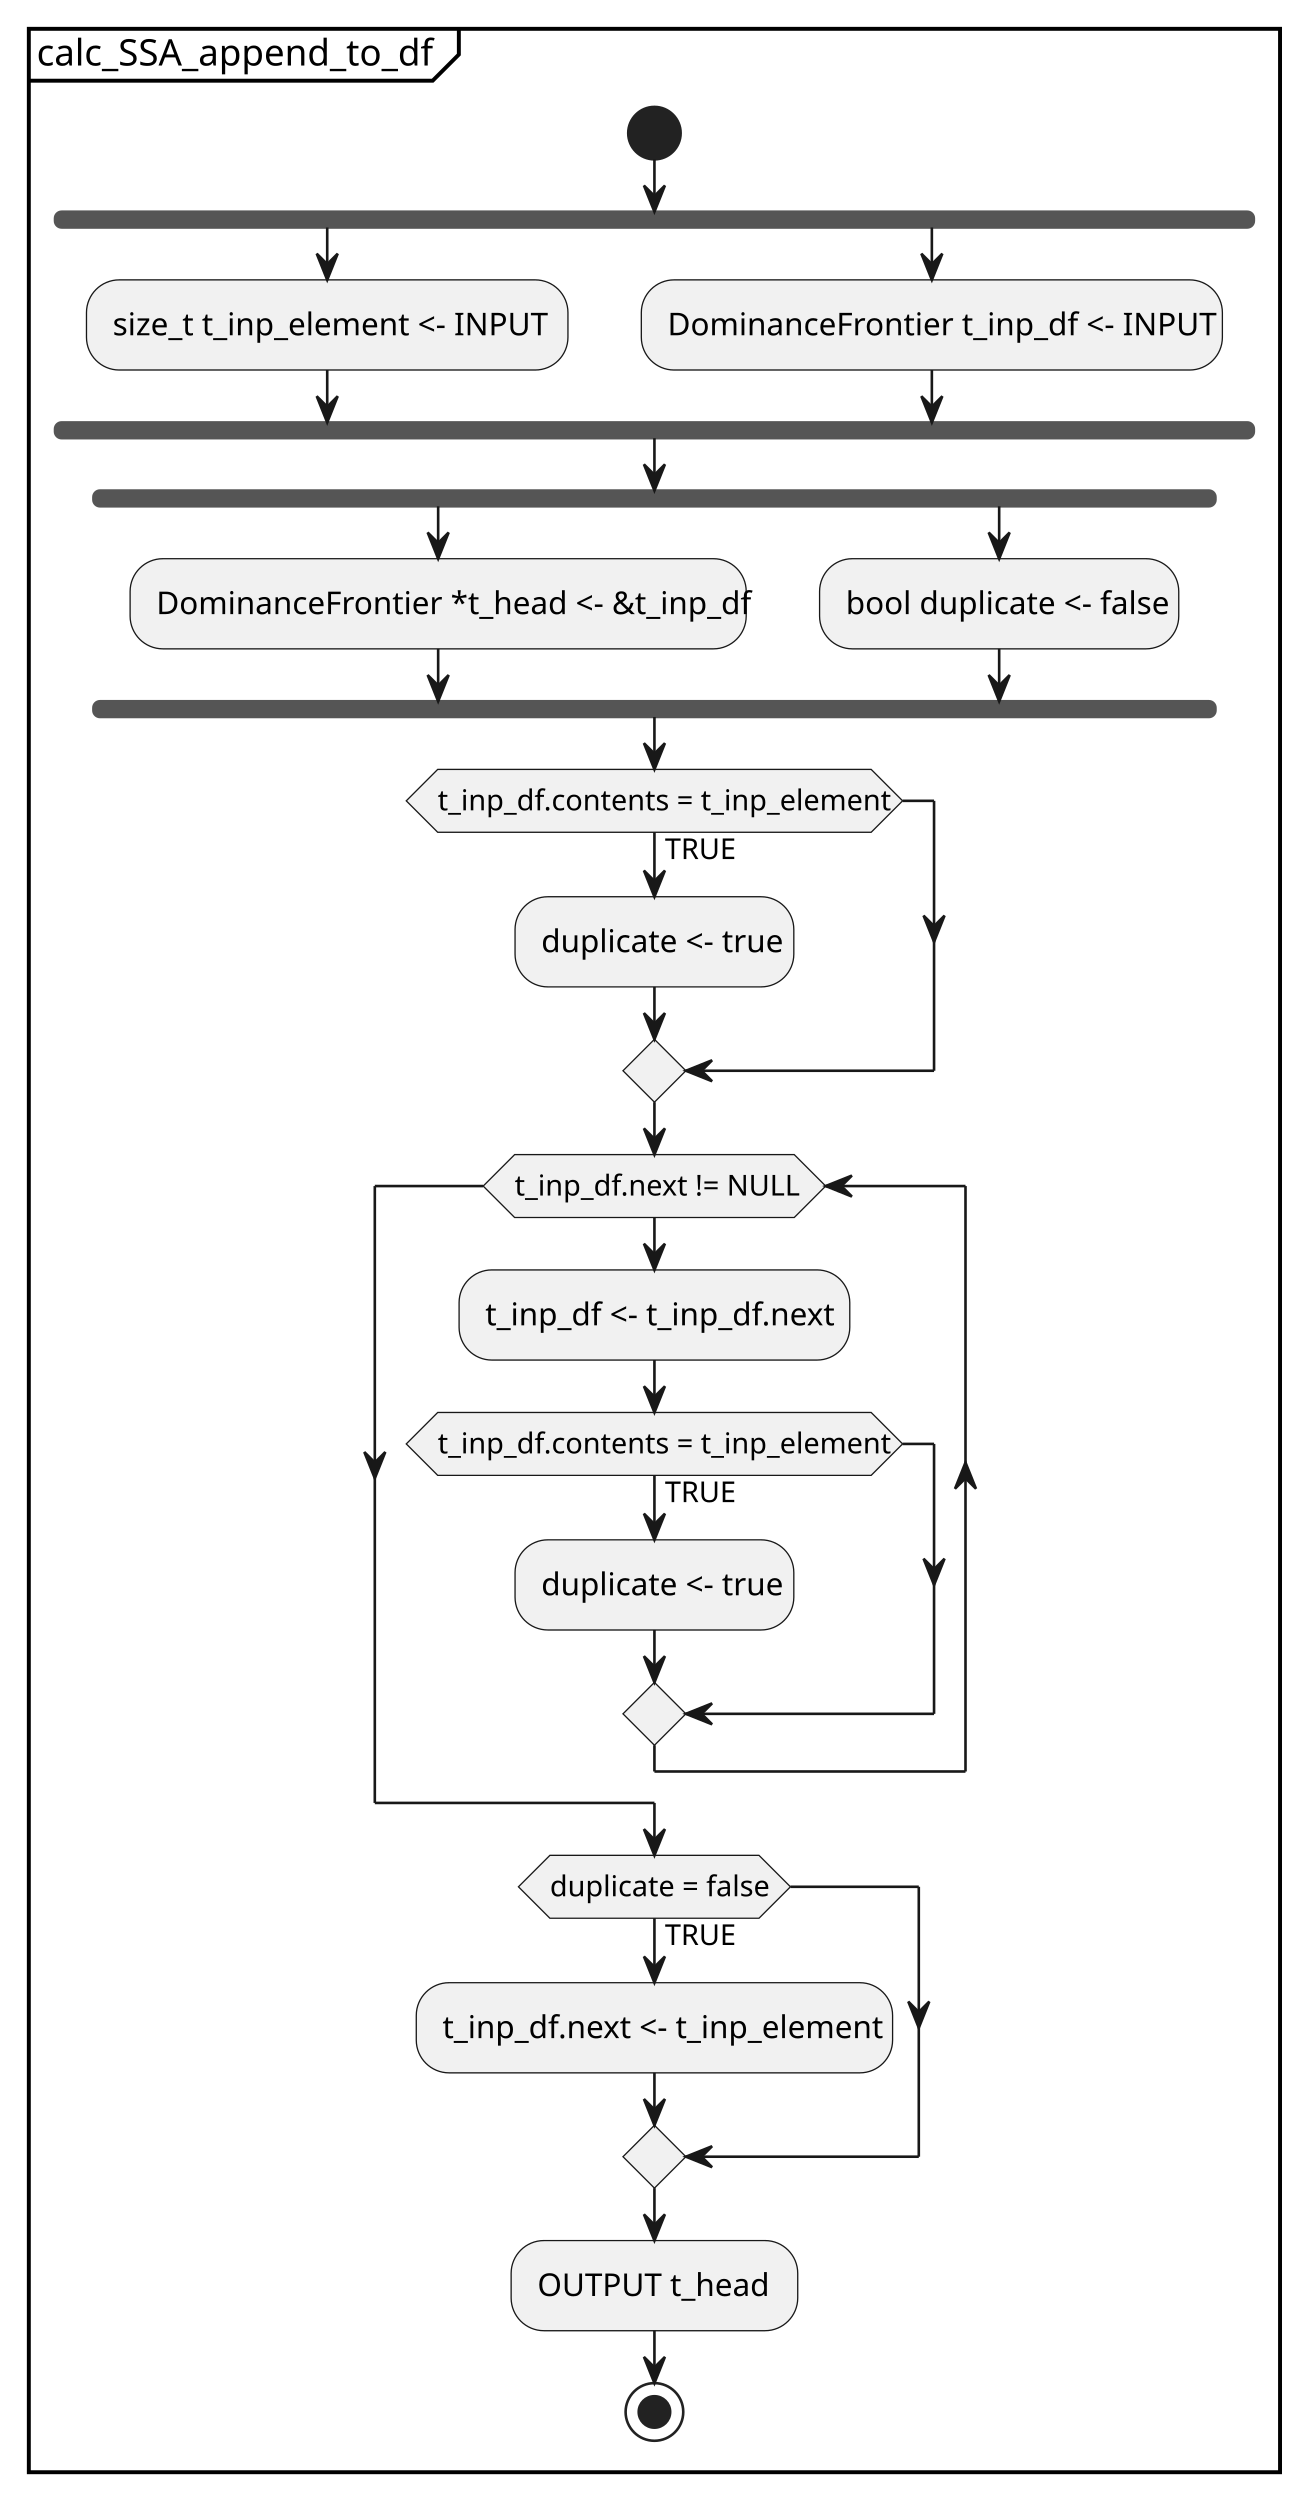
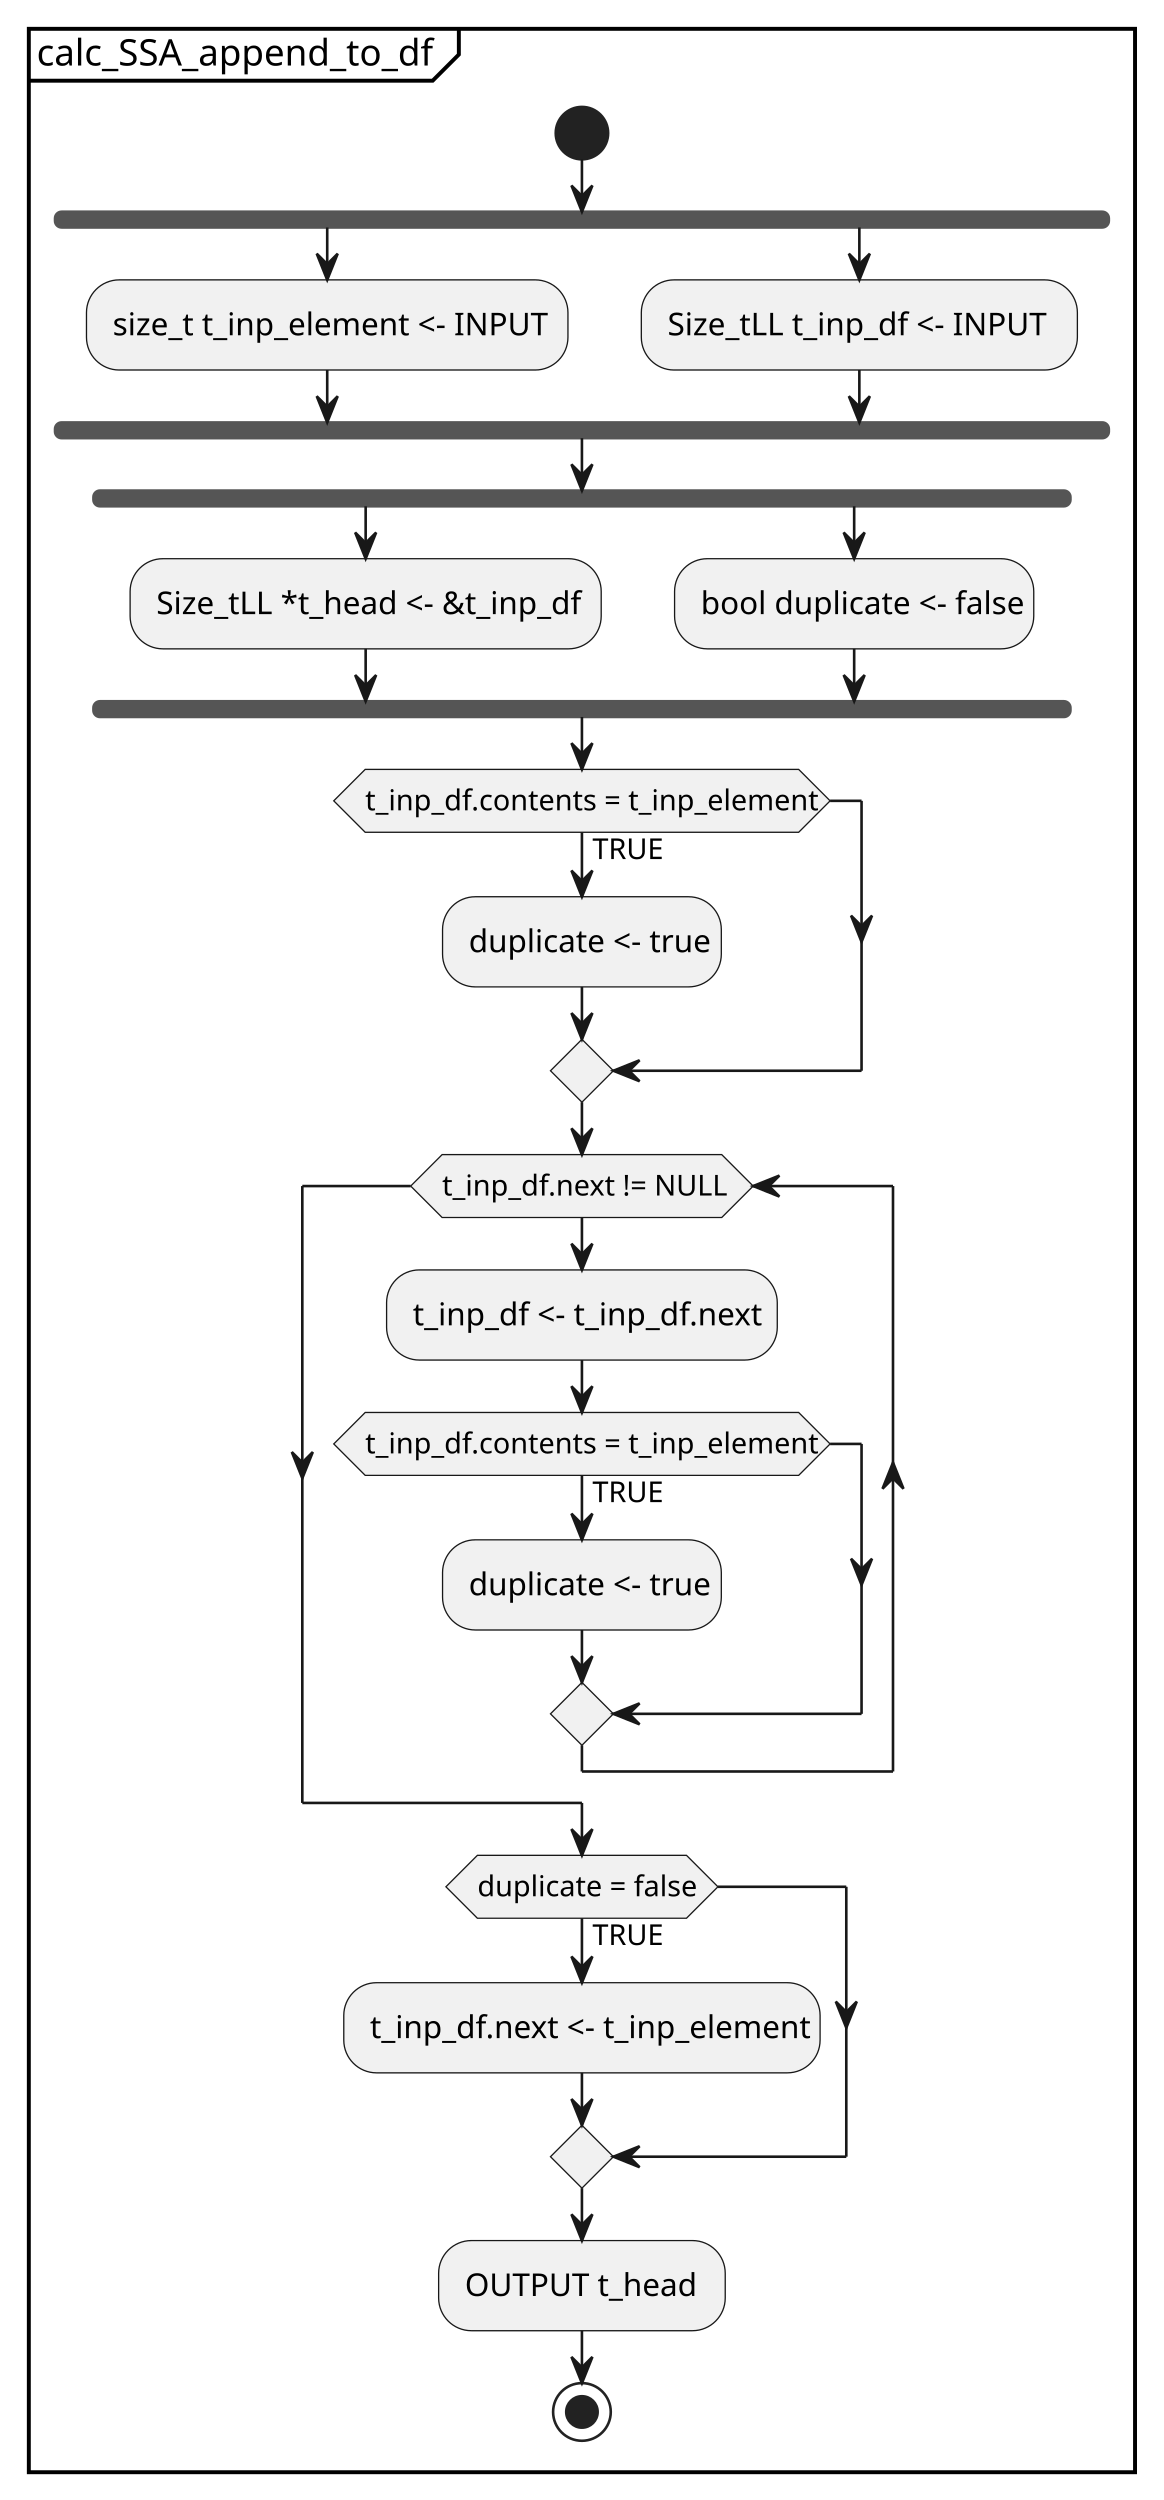
- <svg xmlns="http://www.w3.org/2000/svg" contentStyleType="text/css" data-diagram-type="ACTIVITY" height="954px" preserveAspectRatio="none" style="width:499px;height:954px;background:#FFFFFF;" version="1.1" viewBox="0 0 499 954" width="499px" zoomAndPan="magnify">
+ <svg xmlns="http://www.w3.org/2000/svg" contentStyleType="text/css" data-diagram-type="ACTIVITY" height="954px" preserveAspectRatio="none" style="width:444px;height:954px;background:#FFFFFF;" version="1.1" viewBox="0 0 444 954" width="444px" zoomAndPan="magnify">
  <defs />
  <g>
-     <rect fill="none" height="932.4" style="stroke:#000000;stroke-width:1.5;" width="477.463" x="11" y="11" />
+     <rect fill="none" height="932.4" style="stroke:#000000;stroke-width:1.5;" width="422.13" x="11" y="11" />
    <path d="M175.097,11 L175.097,20.8 L165.097,30.8 L11,30.8" fill="none" style="stroke:#000000;stroke-width:1.5;" />
    <text fill="#000000" font-family="sans-serif" font-size="14" lengthAdjust="spacing" textLength="154.097" x="14" y="25.006">calc_SSA_append_to_df</text>
-     <ellipse cx="249.731" cy="50.8" fill="#222222" rx="10" ry="10" style="stroke:#222222;stroke-width:1;" />
-     <rect fill="#555555" height="6" rx="2.5" ry="2.5" style="stroke:#555555;stroke-width:1;" width="457.463" x="21" y="80.8" />
+     <ellipse cx="222.065" cy="50.8" fill="#222222" rx="10" ry="10" style="stroke:#222222;stroke-width:1;" />
+     <rect fill="#555555" height="6" rx="2.5" ry="2.5" style="stroke:#555555;stroke-width:1;" width="402.13" x="21" y="80.8" />
    <rect fill="#F1F1F1" height="34.4" rx="12.5" ry="12.5" style="stroke:#181818;stroke-width:0.5;" width="183.729" x="33" y="106.8" />
    <text fill="#000000" font-family="sans-serif" font-size="12" lengthAdjust="spacing" textLength="163.729" x="43" y="127.948">size_t t_inp_element &lt;- INPUT</text>
-     <rect fill="#F1F1F1" height="34.4" rx="12.5" ry="12.5" style="stroke:#181818;stroke-width:0.5;" width="221.733" x="244.729" y="106.8" />
-     <text fill="#000000" font-family="sans-serif" font-size="12" lengthAdjust="spacing" textLength="201.733" x="254.729" y="127.948">DominanceFrontier t_inp_df &lt;- INPUT</text>
-     <rect fill="#555555" height="6" rx="2.5" ry="2.5" style="stroke:#555555;stroke-width:1;" width="457.463" x="21" y="161.2" />
-     <rect fill="#555555" height="6" rx="2.5" ry="2.5" style="stroke:#555555;stroke-width:1;" width="428.162" x="35.65" y="187.2" />
-     <rect fill="#F1F1F1" height="34.4" rx="12.5" ry="12.5" style="stroke:#181818;stroke-width:0.5;" width="235.101" x="49.65" y="213.2" />
-     <text fill="#000000" font-family="sans-serif" font-size="12" lengthAdjust="spacing" textLength="215.101" x="59.65" y="234.348">DominanceFrontier *t_head &lt;- &amp;t_inp_df</text>
-     <rect fill="#F1F1F1" height="34.4" rx="12.5" ry="12.5" style="stroke:#181818;stroke-width:0.5;" width="137.061" x="312.752" y="213.2" />
-     <text fill="#000000" font-family="sans-serif" font-size="12" lengthAdjust="spacing" textLength="117.061" x="322.752" y="234.348">bool duplicate &lt;- false</text>
-     <rect fill="#555555" height="6" rx="2.5" ry="2.5" style="stroke:#555555;stroke-width:1;" width="428.162" x="35.65" y="267.6" />
-     <rect fill="#F1F1F1" height="34.4" rx="12.5" ry="12.5" style="stroke:#181818;stroke-width:0.5;" width="106.377" x="196.543" y="342.2" />
-     <text fill="#000000" font-family="sans-serif" font-size="12" lengthAdjust="spacing" textLength="86.377" x="206.543" y="363.348">duplicate &lt;- true</text>
-     <polygon fill="#F1F1F1" points="167.028,293.6,332.434,293.6,344.434,305.6,332.434,317.6,167.028,317.6,155.028,305.6,167.028,293.6" style="stroke:#181818;stroke-width:0.5;" />
-     <text fill="#000000" font-family="sans-serif" font-size="11" lengthAdjust="spacing" textLength="29.942" x="253.731" y="327.819">TRUE</text>
-     <text fill="#000000" font-family="sans-serif" font-size="11" lengthAdjust="spacing" textLength="165.406" x="167.028" y="309.219">t_inp_df.contents = t_inp_element</text>
-     <polygon fill="#F1F1F1" points="249.731,396.6,261.731,408.6,249.731,420.6,237.731,408.6,249.731,396.6" style="stroke:#181818;stroke-width:0.5;" />
-     <rect fill="#F1F1F1" height="34.4" rx="12.5" ry="12.5" style="stroke:#181818;stroke-width:0.5;" width="149.085" x="175.189" y="484.6" />
-     <text fill="#000000" font-family="sans-serif" font-size="12" lengthAdjust="spacing" textLength="129.085" x="185.189" y="505.748">t_inp_df &lt;- t_inp_df.next</text>
-     <rect fill="#F1F1F1" height="34.4" rx="12.5" ry="12.5" style="stroke:#181818;stroke-width:0.5;" width="106.377" x="196.543" y="587.6" />
-     <text fill="#000000" font-family="sans-serif" font-size="12" lengthAdjust="spacing" textLength="86.377" x="206.543" y="608.748">duplicate &lt;- true</text>
-     <polygon fill="#F1F1F1" points="167.028,539,332.434,539,344.434,551,332.434,563,167.028,563,155.028,551,167.028,539" style="stroke:#181818;stroke-width:0.5;" />
-     <text fill="#000000" font-family="sans-serif" font-size="11" lengthAdjust="spacing" textLength="29.942" x="253.731" y="573.219">TRUE</text>
-     <text fill="#000000" font-family="sans-serif" font-size="11" lengthAdjust="spacing" textLength="165.406" x="167.028" y="554.619">t_inp_df.contents = t_inp_element</text>
-     <polygon fill="#F1F1F1" points="249.731,642,261.731,654,249.731,666,237.731,654,249.731,642" style="stroke:#181818;stroke-width:0.5;" />
-     <polygon fill="#F1F1F1" points="196.382,440.6,303.081,440.6,315.081,452.6,303.081,464.6,196.382,464.6,184.382,452.6,196.382,440.6" style="stroke:#181818;stroke-width:0.5;" />
-     <text fill="#000000" font-family="sans-serif" font-size="11" lengthAdjust="spacing" textLength="106.699" x="196.382" y="456.219">t_inp_df.next != NULL</text>
-     <rect fill="#F1F1F1" height="34.4" rx="12.5" ry="12.5" style="stroke:#181818;stroke-width:0.5;" width="181.761" x="158.851" y="756.6" />
-     <text fill="#000000" font-family="sans-serif" font-size="12" lengthAdjust="spacing" textLength="161.761" x="168.851" y="777.748">t_inp_df.next &lt;- t_inp_element</text>
-     <polygon fill="#F1F1F1" points="209.835,708,289.628,708,301.628,720,289.628,732,209.835,732,197.835,720,209.835,708" style="stroke:#181818;stroke-width:0.5;" />
-     <text fill="#000000" font-family="sans-serif" font-size="11" lengthAdjust="spacing" textLength="29.942" x="253.731" y="742.219">TRUE</text>
-     <text fill="#000000" font-family="sans-serif" font-size="11" lengthAdjust="spacing" textLength="79.793" x="209.835" y="723.619">duplicate = false</text>
-     <polygon fill="#F1F1F1" points="249.731,811,261.731,823,249.731,835,237.731,823,249.731,811" style="stroke:#181818;stroke-width:0.5;" />
-     <rect fill="#F1F1F1" height="34.4" rx="12.5" ry="12.5" style="stroke:#181818;stroke-width:0.5;" width="109.365" x="195.049" y="855" />
-     <text fill="#000000" font-family="sans-serif" font-size="12" lengthAdjust="spacing" textLength="89.365" x="205.049" y="876.149">OUTPUT t_head</text>
-     <ellipse cx="249.731" cy="920.4" fill="none" rx="11" ry="11" style="stroke:#222222;stroke-width:1;" />
-     <ellipse cx="249.731" cy="920.4" fill="#222222" rx="6" ry="6" style="stroke:#222222;stroke-width:1;" />
+     <rect fill="#F1F1F1" height="34.4" rx="12.5" ry="12.5" style="stroke:#181818;stroke-width:0.5;" width="166.401" x="244.729" y="106.8" />
+     <text fill="#000000" font-family="sans-serif" font-size="12" lengthAdjust="spacing" textLength="146.401" x="254.729" y="127.948">Size_tLL t_inp_df &lt;- INPUT</text>
+     <rect fill="#555555" height="6" rx="2.5" ry="2.5" style="stroke:#555555;stroke-width:1;" width="402.13" x="21" y="161.2" />
+     <rect fill="#555555" height="6" rx="2.5" ry="2.5" style="stroke:#555555;stroke-width:1;" width="372.83" x="35.65" y="187.2" />
+     <rect fill="#F1F1F1" height="34.4" rx="12.5" ry="12.5" style="stroke:#181818;stroke-width:0.5;" width="179.769" x="49.65" y="213.2" />
+     <text fill="#000000" font-family="sans-serif" font-size="12" lengthAdjust="spacing" textLength="159.769" x="59.65" y="234.348">Size_tLL *t_head &lt;- &amp;t_inp_df</text>
+     <rect fill="#F1F1F1" height="34.4" rx="12.5" ry="12.5" style="stroke:#181818;stroke-width:0.5;" width="137.061" x="257.419" y="213.2" />
+     <text fill="#000000" font-family="sans-serif" font-size="12" lengthAdjust="spacing" textLength="117.061" x="267.419" y="234.348">bool duplicate &lt;- false</text>
+     <rect fill="#555555" height="6" rx="2.5" ry="2.5" style="stroke:#555555;stroke-width:1;" width="372.83" x="35.65" y="267.6" />
+     <rect fill="#F1F1F1" height="34.4" rx="12.5" ry="12.5" style="stroke:#181818;stroke-width:0.5;" width="106.377" x="168.877" y="342.2" />
+     <text fill="#000000" font-family="sans-serif" font-size="12" lengthAdjust="spacing" textLength="86.377" x="178.877" y="363.348">duplicate &lt;- true</text>
+     <polygon fill="#F1F1F1" points="139.362,293.6,304.768,293.6,316.768,305.6,304.768,317.6,139.362,317.6,127.362,305.6,139.362,293.6" style="stroke:#181818;stroke-width:0.5;" />
+     <text fill="#000000" font-family="sans-serif" font-size="11" lengthAdjust="spacing" textLength="29.942" x="226.065" y="327.819">TRUE</text>
+     <text fill="#000000" font-family="sans-serif" font-size="11" lengthAdjust="spacing" textLength="165.406" x="139.362" y="309.219">t_inp_df.contents = t_inp_element</text>
+     <polygon fill="#F1F1F1" points="222.065,396.6,234.065,408.6,222.065,420.6,210.065,408.6,222.065,396.6" style="stroke:#181818;stroke-width:0.5;" />
+     <rect fill="#F1F1F1" height="34.4" rx="12.5" ry="12.5" style="stroke:#181818;stroke-width:0.5;" width="149.085" x="147.523" y="484.6" />
+     <text fill="#000000" font-family="sans-serif" font-size="12" lengthAdjust="spacing" textLength="129.085" x="157.523" y="505.748">t_inp_df &lt;- t_inp_df.next</text>
+     <rect fill="#F1F1F1" height="34.4" rx="12.5" ry="12.5" style="stroke:#181818;stroke-width:0.5;" width="106.377" x="168.877" y="587.6" />
+     <text fill="#000000" font-family="sans-serif" font-size="12" lengthAdjust="spacing" textLength="86.377" x="178.877" y="608.748">duplicate &lt;- true</text>
+     <polygon fill="#F1F1F1" points="139.362,539,304.768,539,316.768,551,304.768,563,139.362,563,127.362,551,139.362,539" style="stroke:#181818;stroke-width:0.5;" />
+     <text fill="#000000" font-family="sans-serif" font-size="11" lengthAdjust="spacing" textLength="29.942" x="226.065" y="573.219">TRUE</text>
+     <text fill="#000000" font-family="sans-serif" font-size="11" lengthAdjust="spacing" textLength="165.406" x="139.362" y="554.619">t_inp_df.contents = t_inp_element</text>
+     <polygon fill="#F1F1F1" points="222.065,642,234.065,654,222.065,666,210.065,654,222.065,642" style="stroke:#181818;stroke-width:0.5;" />
+     <polygon fill="#F1F1F1" points="168.715,440.6,275.415,440.6,287.415,452.6,275.415,464.6,168.715,464.6,156.715,452.6,168.715,440.6" style="stroke:#181818;stroke-width:0.5;" />
+     <text fill="#000000" font-family="sans-serif" font-size="11" lengthAdjust="spacing" textLength="106.699" x="168.715" y="456.219">t_inp_df.next != NULL</text>
+     <rect fill="#F1F1F1" height="34.4" rx="12.5" ry="12.5" style="stroke:#181818;stroke-width:0.5;" width="181.761" x="131.185" y="756.6" />
+     <text fill="#000000" font-family="sans-serif" font-size="12" lengthAdjust="spacing" textLength="161.761" x="141.185" y="777.748">t_inp_df.next &lt;- t_inp_element</text>
+     <polygon fill="#F1F1F1" points="182.168,708,261.962,708,273.962,720,261.962,732,182.168,732,170.168,720,182.168,708" style="stroke:#181818;stroke-width:0.5;" />
+     <text fill="#000000" font-family="sans-serif" font-size="11" lengthAdjust="spacing" textLength="29.942" x="226.065" y="742.219">TRUE</text>
+     <text fill="#000000" font-family="sans-serif" font-size="11" lengthAdjust="spacing" textLength="79.793" x="182.168" y="723.619">duplicate = false</text>
+     <polygon fill="#F1F1F1" points="222.065,811,234.065,823,222.065,835,210.065,823,222.065,811" style="stroke:#181818;stroke-width:0.5;" />
+     <rect fill="#F1F1F1" height="34.4" rx="12.5" ry="12.5" style="stroke:#181818;stroke-width:0.5;" width="109.365" x="167.383" y="855" />
+     <text fill="#000000" font-family="sans-serif" font-size="12" lengthAdjust="spacing" textLength="89.365" x="177.383" y="876.149">OUTPUT t_head</text>
+     <ellipse cx="222.065" cy="920.4" fill="none" rx="11" ry="11" style="stroke:#222222;stroke-width:1;" />
+     <ellipse cx="222.065" cy="920.4" fill="#222222" rx="6" ry="6" style="stroke:#222222;stroke-width:1;" />
    <line style="stroke:#181818;stroke-width:1;" x1="124.865" x2="124.865" y1="86.8" y2="106.8" />
    <polygon fill="#181818" points="120.865,96.8,124.865,106.8,128.865,96.8,124.865,100.8" style="stroke:#181818;stroke-width:1;" />
-     <line style="stroke:#181818;stroke-width:1;" x1="355.596" x2="355.596" y1="86.8" y2="106.8" />
-     <polygon fill="#181818" points="351.596,96.8,355.596,106.8,359.596,96.8,355.596,100.8" style="stroke:#181818;stroke-width:1;" />
+     <line style="stroke:#181818;stroke-width:1;" x1="327.93" x2="327.93" y1="86.8" y2="106.8" />
+     <polygon fill="#181818" points="323.93,96.8,327.93,106.8,331.93,96.8,327.93,100.8" style="stroke:#181818;stroke-width:1;" />
    <line style="stroke:#181818;stroke-width:1;" x1="124.865" x2="124.865" y1="141.2" y2="161.2" />
    <polygon fill="#181818" points="120.865,151.2,124.865,161.2,128.865,151.2,124.865,155.2" style="stroke:#181818;stroke-width:1;" />
-     <line style="stroke:#181818;stroke-width:1;" x1="355.596" x2="355.596" y1="141.2" y2="161.2" />
-     <polygon fill="#181818" points="351.596,151.2,355.596,161.2,359.596,151.2,355.596,155.2" style="stroke:#181818;stroke-width:1;" />
-     <line style="stroke:#181818;stroke-width:1;" x1="249.731" x2="249.731" y1="60.8" y2="80.8" />
-     <polygon fill="#181818" points="245.731,70.8,249.731,80.8,253.731,70.8,249.731,74.8" style="stroke:#181818;stroke-width:1;" />
-     <line style="stroke:#181818;stroke-width:1;" x1="167.201" x2="167.201" y1="193.2" y2="213.2" />
-     <polygon fill="#181818" points="163.201,203.2,167.201,213.2,171.201,203.2,167.201,207.2" style="stroke:#181818;stroke-width:1;" />
-     <line style="stroke:#181818;stroke-width:1;" x1="381.282" x2="381.282" y1="193.2" y2="213.2" />
-     <polygon fill="#181818" points="377.282,203.2,381.282,213.2,385.282,203.2,381.282,207.2" style="stroke:#181818;stroke-width:1;" />
-     <line style="stroke:#181818;stroke-width:1;" x1="167.201" x2="167.201" y1="247.6" y2="267.6" />
-     <polygon fill="#181818" points="163.201,257.6,167.201,267.6,171.201,257.6,167.201,261.6" style="stroke:#181818;stroke-width:1;" />
-     <line style="stroke:#181818;stroke-width:1;" x1="381.282" x2="381.282" y1="247.6" y2="267.6" />
-     <polygon fill="#181818" points="377.282,257.6,381.282,267.6,385.282,257.6,381.282,261.6" style="stroke:#181818;stroke-width:1;" />
-     <line style="stroke:#181818;stroke-width:1;" x1="249.731" x2="249.731" y1="167.2" y2="187.2" />
-     <polygon fill="#181818" points="245.731,177.2,249.731,187.2,253.731,177.2,249.731,181.2" style="stroke:#181818;stroke-width:1;" />
-     <line style="stroke:#181818;stroke-width:1;" x1="249.731" x2="249.731" y1="317.6" y2="342.2" />
-     <polygon fill="#181818" points="245.731,332.2,249.731,342.2,253.731,332.2,249.731,336.2" style="stroke:#181818;stroke-width:1;" />
-     <line style="stroke:#181818;stroke-width:1;" x1="344.434" x2="356.434" y1="305.6" y2="305.6" />
-     <polygon fill="#181818" points="352.434,349.4,356.434,359.4,360.434,349.4,356.434,353.4" style="stroke:#181818;stroke-width:1;" />
-     <line style="stroke:#181818;stroke-width:1;" x1="356.434" x2="356.434" y1="305.6" y2="408.6" />
-     <line style="stroke:#181818;stroke-width:1;" x1="356.434" x2="261.731" y1="408.6" y2="408.6" />
-     <polygon fill="#181818" points="271.731,404.6,261.731,408.6,271.731,412.6,267.731,408.6" style="stroke:#181818;stroke-width:1;" />
-     <line style="stroke:#181818;stroke-width:1;" x1="249.731" x2="249.731" y1="376.6" y2="396.6" />
-     <polygon fill="#181818" points="245.731,386.6,249.731,396.6,253.731,386.6,249.731,390.6" style="stroke:#181818;stroke-width:1;" />
-     <line style="stroke:#181818;stroke-width:1;" x1="249.731" x2="249.731" y1="273.6" y2="293.6" />
-     <polygon fill="#181818" points="245.731,283.6,249.731,293.6,253.731,283.6,249.731,287.6" style="stroke:#181818;stroke-width:1;" />
-     <line style="stroke:#181818;stroke-width:1;" x1="249.731" x2="249.731" y1="563" y2="587.6" />
-     <polygon fill="#181818" points="245.731,577.6,249.731,587.6,253.731,577.6,249.731,581.6" style="stroke:#181818;stroke-width:1;" />
-     <line style="stroke:#181818;stroke-width:1;" x1="344.434" x2="356.434" y1="551" y2="551" />
-     <polygon fill="#181818" points="352.434,594.8,356.434,604.8,360.434,594.8,356.434,598.8" style="stroke:#181818;stroke-width:1;" />
-     <line style="stroke:#181818;stroke-width:1;" x1="356.434" x2="356.434" y1="551" y2="654" />
-     <line style="stroke:#181818;stroke-width:1;" x1="356.434" x2="261.731" y1="654" y2="654" />
-     <polygon fill="#181818" points="271.731,650,261.731,654,271.731,658,267.731,654" style="stroke:#181818;stroke-width:1;" />
-     <line style="stroke:#181818;stroke-width:1;" x1="249.731" x2="249.731" y1="622" y2="642" />
-     <polygon fill="#181818" points="245.731,632,249.731,642,253.731,632,249.731,636" style="stroke:#181818;stroke-width:1;" />
-     <line style="stroke:#181818;stroke-width:1;" x1="249.731" x2="249.731" y1="519" y2="539" />
-     <polygon fill="#181818" points="245.731,529,249.731,539,253.731,529,249.731,533" style="stroke:#181818;stroke-width:1;" />
-     <line style="stroke:#181818;stroke-width:1;" x1="249.731" x2="249.731" y1="464.6" y2="484.6" />
-     <polygon fill="#181818" points="245.731,474.6,249.731,484.6,253.731,474.6,249.731,478.6" style="stroke:#181818;stroke-width:1;" />
-     <line style="stroke:#181818;stroke-width:1;" x1="249.731" x2="249.731" y1="666" y2="676" />
-     <line style="stroke:#181818;stroke-width:1;" x1="249.731" x2="368.434" y1="676" y2="676" />
-     <polygon fill="#181818" points="364.434,568.1,368.434,558.1,372.434,568.1,368.434,564.1" style="stroke:#181818;stroke-width:1;" />
-     <line style="stroke:#181818;stroke-width:1;" x1="368.434" x2="368.434" y1="452.6" y2="676" />
-     <line style="stroke:#181818;stroke-width:1;" x1="368.434" x2="315.081" y1="452.6" y2="452.6" />
-     <polygon fill="#181818" points="325.081,448.6,315.081,452.6,325.081,456.6,321.081,452.6" style="stroke:#181818;stroke-width:1;" />
-     <line style="stroke:#181818;stroke-width:1;" x1="184.382" x2="143.028" y1="452.6" y2="452.6" />
-     <polygon fill="#181818" points="139.028,554.1,143.028,564.1,147.028,554.1,143.028,558.1" style="stroke:#181818;stroke-width:1;" />
-     <line style="stroke:#181818;stroke-width:1;" x1="143.028" x2="143.028" y1="452.6" y2="688" />
-     <line style="stroke:#181818;stroke-width:1;" x1="143.028" x2="249.731" y1="688" y2="688" />
-     <line style="stroke:#181818;stroke-width:1;" x1="249.731" x2="249.731" y1="688" y2="708" />
-     <polygon fill="#181818" points="245.731,698,249.731,708,253.731,698,249.731,702" style="stroke:#181818;stroke-width:1;" />
-     <line style="stroke:#181818;stroke-width:1;" x1="249.731" x2="249.731" y1="420.6" y2="440.6" />
-     <polygon fill="#181818" points="245.731,430.6,249.731,440.6,253.731,430.6,249.731,434.6" style="stroke:#181818;stroke-width:1;" />
-     <line style="stroke:#181818;stroke-width:1;" x1="249.731" x2="249.731" y1="732" y2="756.6" />
-     <polygon fill="#181818" points="245.731,746.6,249.731,756.6,253.731,746.6,249.731,750.6" style="stroke:#181818;stroke-width:1;" />
-     <line style="stroke:#181818;stroke-width:1;" x1="301.628" x2="350.612" y1="720" y2="720" />
-     <polygon fill="#181818" points="346.612,763.8,350.612,773.8,354.612,763.8,350.612,767.8" style="stroke:#181818;stroke-width:1;" />
-     <line style="stroke:#181818;stroke-width:1;" x1="350.612" x2="350.612" y1="720" y2="823" />
-     <line style="stroke:#181818;stroke-width:1;" x1="350.612" x2="261.731" y1="823" y2="823" />
-     <polygon fill="#181818" points="271.731,819,261.731,823,271.731,827,267.731,823" style="stroke:#181818;stroke-width:1;" />
-     <line style="stroke:#181818;stroke-width:1;" x1="249.731" x2="249.731" y1="791" y2="811" />
-     <polygon fill="#181818" points="245.731,801,249.731,811,253.731,801,249.731,805" style="stroke:#181818;stroke-width:1;" />
-     <line style="stroke:#181818;stroke-width:1;" x1="249.731" x2="249.731" y1="835" y2="855" />
-     <polygon fill="#181818" points="245.731,845,249.731,855,253.731,845,249.731,849" style="stroke:#181818;stroke-width:1;" />
-     <line style="stroke:#181818;stroke-width:1;" x1="249.731" x2="249.731" y1="889.4" y2="909.4" />
-     <polygon fill="#181818" points="245.731,899.4,249.731,909.4,253.731,899.4,249.731,903.4" style="stroke:#181818;stroke-width:1;" />
+     <line style="stroke:#181818;stroke-width:1;" x1="327.93" x2="327.93" y1="141.2" y2="161.2" />
+     <polygon fill="#181818" points="323.93,151.2,327.93,161.2,331.93,151.2,327.93,155.2" style="stroke:#181818;stroke-width:1;" />
+     <line style="stroke:#181818;stroke-width:1;" x1="222.065" x2="222.065" y1="60.8" y2="80.8" />
+     <polygon fill="#181818" points="218.065,70.8,222.065,80.8,226.065,70.8,222.065,74.8" style="stroke:#181818;stroke-width:1;" />
+     <line style="stroke:#181818;stroke-width:1;" x1="139.535" x2="139.535" y1="193.2" y2="213.2" />
+     <polygon fill="#181818" points="135.535,203.2,139.535,213.2,143.535,203.2,139.535,207.2" style="stroke:#181818;stroke-width:1;" />
+     <line style="stroke:#181818;stroke-width:1;" x1="325.95" x2="325.95" y1="193.2" y2="213.2" />
+     <polygon fill="#181818" points="321.95,203.2,325.95,213.2,329.95,203.2,325.95,207.2" style="stroke:#181818;stroke-width:1;" />
+     <line style="stroke:#181818;stroke-width:1;" x1="139.535" x2="139.535" y1="247.6" y2="267.6" />
+     <polygon fill="#181818" points="135.535,257.6,139.535,267.6,143.535,257.6,139.535,261.6" style="stroke:#181818;stroke-width:1;" />
+     <line style="stroke:#181818;stroke-width:1;" x1="325.95" x2="325.95" y1="247.6" y2="267.6" />
+     <polygon fill="#181818" points="321.95,257.6,325.95,267.6,329.95,257.6,325.95,261.6" style="stroke:#181818;stroke-width:1;" />
+     <line style="stroke:#181818;stroke-width:1;" x1="222.065" x2="222.065" y1="167.2" y2="187.2" />
+     <polygon fill="#181818" points="218.065,177.2,222.065,187.2,226.065,177.2,222.065,181.2" style="stroke:#181818;stroke-width:1;" />
+     <line style="stroke:#181818;stroke-width:1;" x1="222.065" x2="222.065" y1="317.6" y2="342.2" />
+     <polygon fill="#181818" points="218.065,332.2,222.065,342.2,226.065,332.2,222.065,336.2" style="stroke:#181818;stroke-width:1;" />
+     <line style="stroke:#181818;stroke-width:1;" x1="316.768" x2="328.768" y1="305.6" y2="305.6" />
+     <polygon fill="#181818" points="324.768,349.4,328.768,359.4,332.768,349.4,328.768,353.4" style="stroke:#181818;stroke-width:1;" />
+     <line style="stroke:#181818;stroke-width:1;" x1="328.768" x2="328.768" y1="305.6" y2="408.6" />
+     <line style="stroke:#181818;stroke-width:1;" x1="328.768" x2="234.065" y1="408.6" y2="408.6" />
+     <polygon fill="#181818" points="244.065,404.6,234.065,408.6,244.065,412.6,240.065,408.6" style="stroke:#181818;stroke-width:1;" />
+     <line style="stroke:#181818;stroke-width:1;" x1="222.065" x2="222.065" y1="376.6" y2="396.6" />
+     <polygon fill="#181818" points="218.065,386.6,222.065,396.6,226.065,386.6,222.065,390.6" style="stroke:#181818;stroke-width:1;" />
+     <line style="stroke:#181818;stroke-width:1;" x1="222.065" x2="222.065" y1="273.6" y2="293.6" />
+     <polygon fill="#181818" points="218.065,283.6,222.065,293.6,226.065,283.6,222.065,287.6" style="stroke:#181818;stroke-width:1;" />
+     <line style="stroke:#181818;stroke-width:1;" x1="222.065" x2="222.065" y1="563" y2="587.6" />
+     <polygon fill="#181818" points="218.065,577.6,222.065,587.6,226.065,577.6,222.065,581.6" style="stroke:#181818;stroke-width:1;" />
+     <line style="stroke:#181818;stroke-width:1;" x1="316.768" x2="328.768" y1="551" y2="551" />
+     <polygon fill="#181818" points="324.768,594.8,328.768,604.8,332.768,594.8,328.768,598.8" style="stroke:#181818;stroke-width:1;" />
+     <line style="stroke:#181818;stroke-width:1;" x1="328.768" x2="328.768" y1="551" y2="654" />
+     <line style="stroke:#181818;stroke-width:1;" x1="328.768" x2="234.065" y1="654" y2="654" />
+     <polygon fill="#181818" points="244.065,650,234.065,654,244.065,658,240.065,654" style="stroke:#181818;stroke-width:1;" />
+     <line style="stroke:#181818;stroke-width:1;" x1="222.065" x2="222.065" y1="622" y2="642" />
+     <polygon fill="#181818" points="218.065,632,222.065,642,226.065,632,222.065,636" style="stroke:#181818;stroke-width:1;" />
+     <line style="stroke:#181818;stroke-width:1;" x1="222.065" x2="222.065" y1="519" y2="539" />
+     <polygon fill="#181818" points="218.065,529,222.065,539,226.065,529,222.065,533" style="stroke:#181818;stroke-width:1;" />
+     <line style="stroke:#181818;stroke-width:1;" x1="222.065" x2="222.065" y1="464.6" y2="484.6" />
+     <polygon fill="#181818" points="218.065,474.6,222.065,484.6,226.065,474.6,222.065,478.6" style="stroke:#181818;stroke-width:1;" />
+     <line style="stroke:#181818;stroke-width:1;" x1="222.065" x2="222.065" y1="666" y2="676" />
+     <line style="stroke:#181818;stroke-width:1;" x1="222.065" x2="340.768" y1="676" y2="676" />
+     <polygon fill="#181818" points="336.768,568.1,340.768,558.1,344.768,568.1,340.768,564.1" style="stroke:#181818;stroke-width:1;" />
+     <line style="stroke:#181818;stroke-width:1;" x1="340.768" x2="340.768" y1="452.6" y2="676" />
+     <line style="stroke:#181818;stroke-width:1;" x1="340.768" x2="287.415" y1="452.6" y2="452.6" />
+     <polygon fill="#181818" points="297.415,448.6,287.415,452.6,297.415,456.6,293.415,452.6" style="stroke:#181818;stroke-width:1;" />
+     <line style="stroke:#181818;stroke-width:1;" x1="156.715" x2="115.362" y1="452.6" y2="452.6" />
+     <polygon fill="#181818" points="111.362,554.1,115.362,564.1,119.362,554.1,115.362,558.1" style="stroke:#181818;stroke-width:1;" />
+     <line style="stroke:#181818;stroke-width:1;" x1="115.362" x2="115.362" y1="452.6" y2="688" />
+     <line style="stroke:#181818;stroke-width:1;" x1="115.362" x2="222.065" y1="688" y2="688" />
+     <line style="stroke:#181818;stroke-width:1;" x1="222.065" x2="222.065" y1="688" y2="708" />
+     <polygon fill="#181818" points="218.065,698,222.065,708,226.065,698,222.065,702" style="stroke:#181818;stroke-width:1;" />
+     <line style="stroke:#181818;stroke-width:1;" x1="222.065" x2="222.065" y1="420.6" y2="440.6" />
+     <polygon fill="#181818" points="218.065,430.6,222.065,440.6,226.065,430.6,222.065,434.6" style="stroke:#181818;stroke-width:1;" />
+     <line style="stroke:#181818;stroke-width:1;" x1="222.065" x2="222.065" y1="732" y2="756.6" />
+     <polygon fill="#181818" points="218.065,746.6,222.065,756.6,226.065,746.6,222.065,750.6" style="stroke:#181818;stroke-width:1;" />
+     <line style="stroke:#181818;stroke-width:1;" x1="273.962" x2="322.946" y1="720" y2="720" />
+     <polygon fill="#181818" points="318.946,763.8,322.946,773.8,326.946,763.8,322.946,767.8" style="stroke:#181818;stroke-width:1;" />
+     <line style="stroke:#181818;stroke-width:1;" x1="322.946" x2="322.946" y1="720" y2="823" />
+     <line style="stroke:#181818;stroke-width:1;" x1="322.946" x2="234.065" y1="823" y2="823" />
+     <polygon fill="#181818" points="244.065,819,234.065,823,244.065,827,240.065,823" style="stroke:#181818;stroke-width:1;" />
+     <line style="stroke:#181818;stroke-width:1;" x1="222.065" x2="222.065" y1="791" y2="811" />
+     <polygon fill="#181818" points="218.065,801,222.065,811,226.065,801,222.065,805" style="stroke:#181818;stroke-width:1;" />
+     <line style="stroke:#181818;stroke-width:1;" x1="222.065" x2="222.065" y1="835" y2="855" />
+     <polygon fill="#181818" points="218.065,845,222.065,855,226.065,845,222.065,849" style="stroke:#181818;stroke-width:1;" />
+     <line style="stroke:#181818;stroke-width:1;" x1="222.065" x2="222.065" y1="889.4" y2="909.4" />
+     <polygon fill="#181818" points="218.065,899.4,222.065,909.4,226.065,899.4,222.065,903.4" style="stroke:#181818;stroke-width:1;" />
  </g>
</svg>
